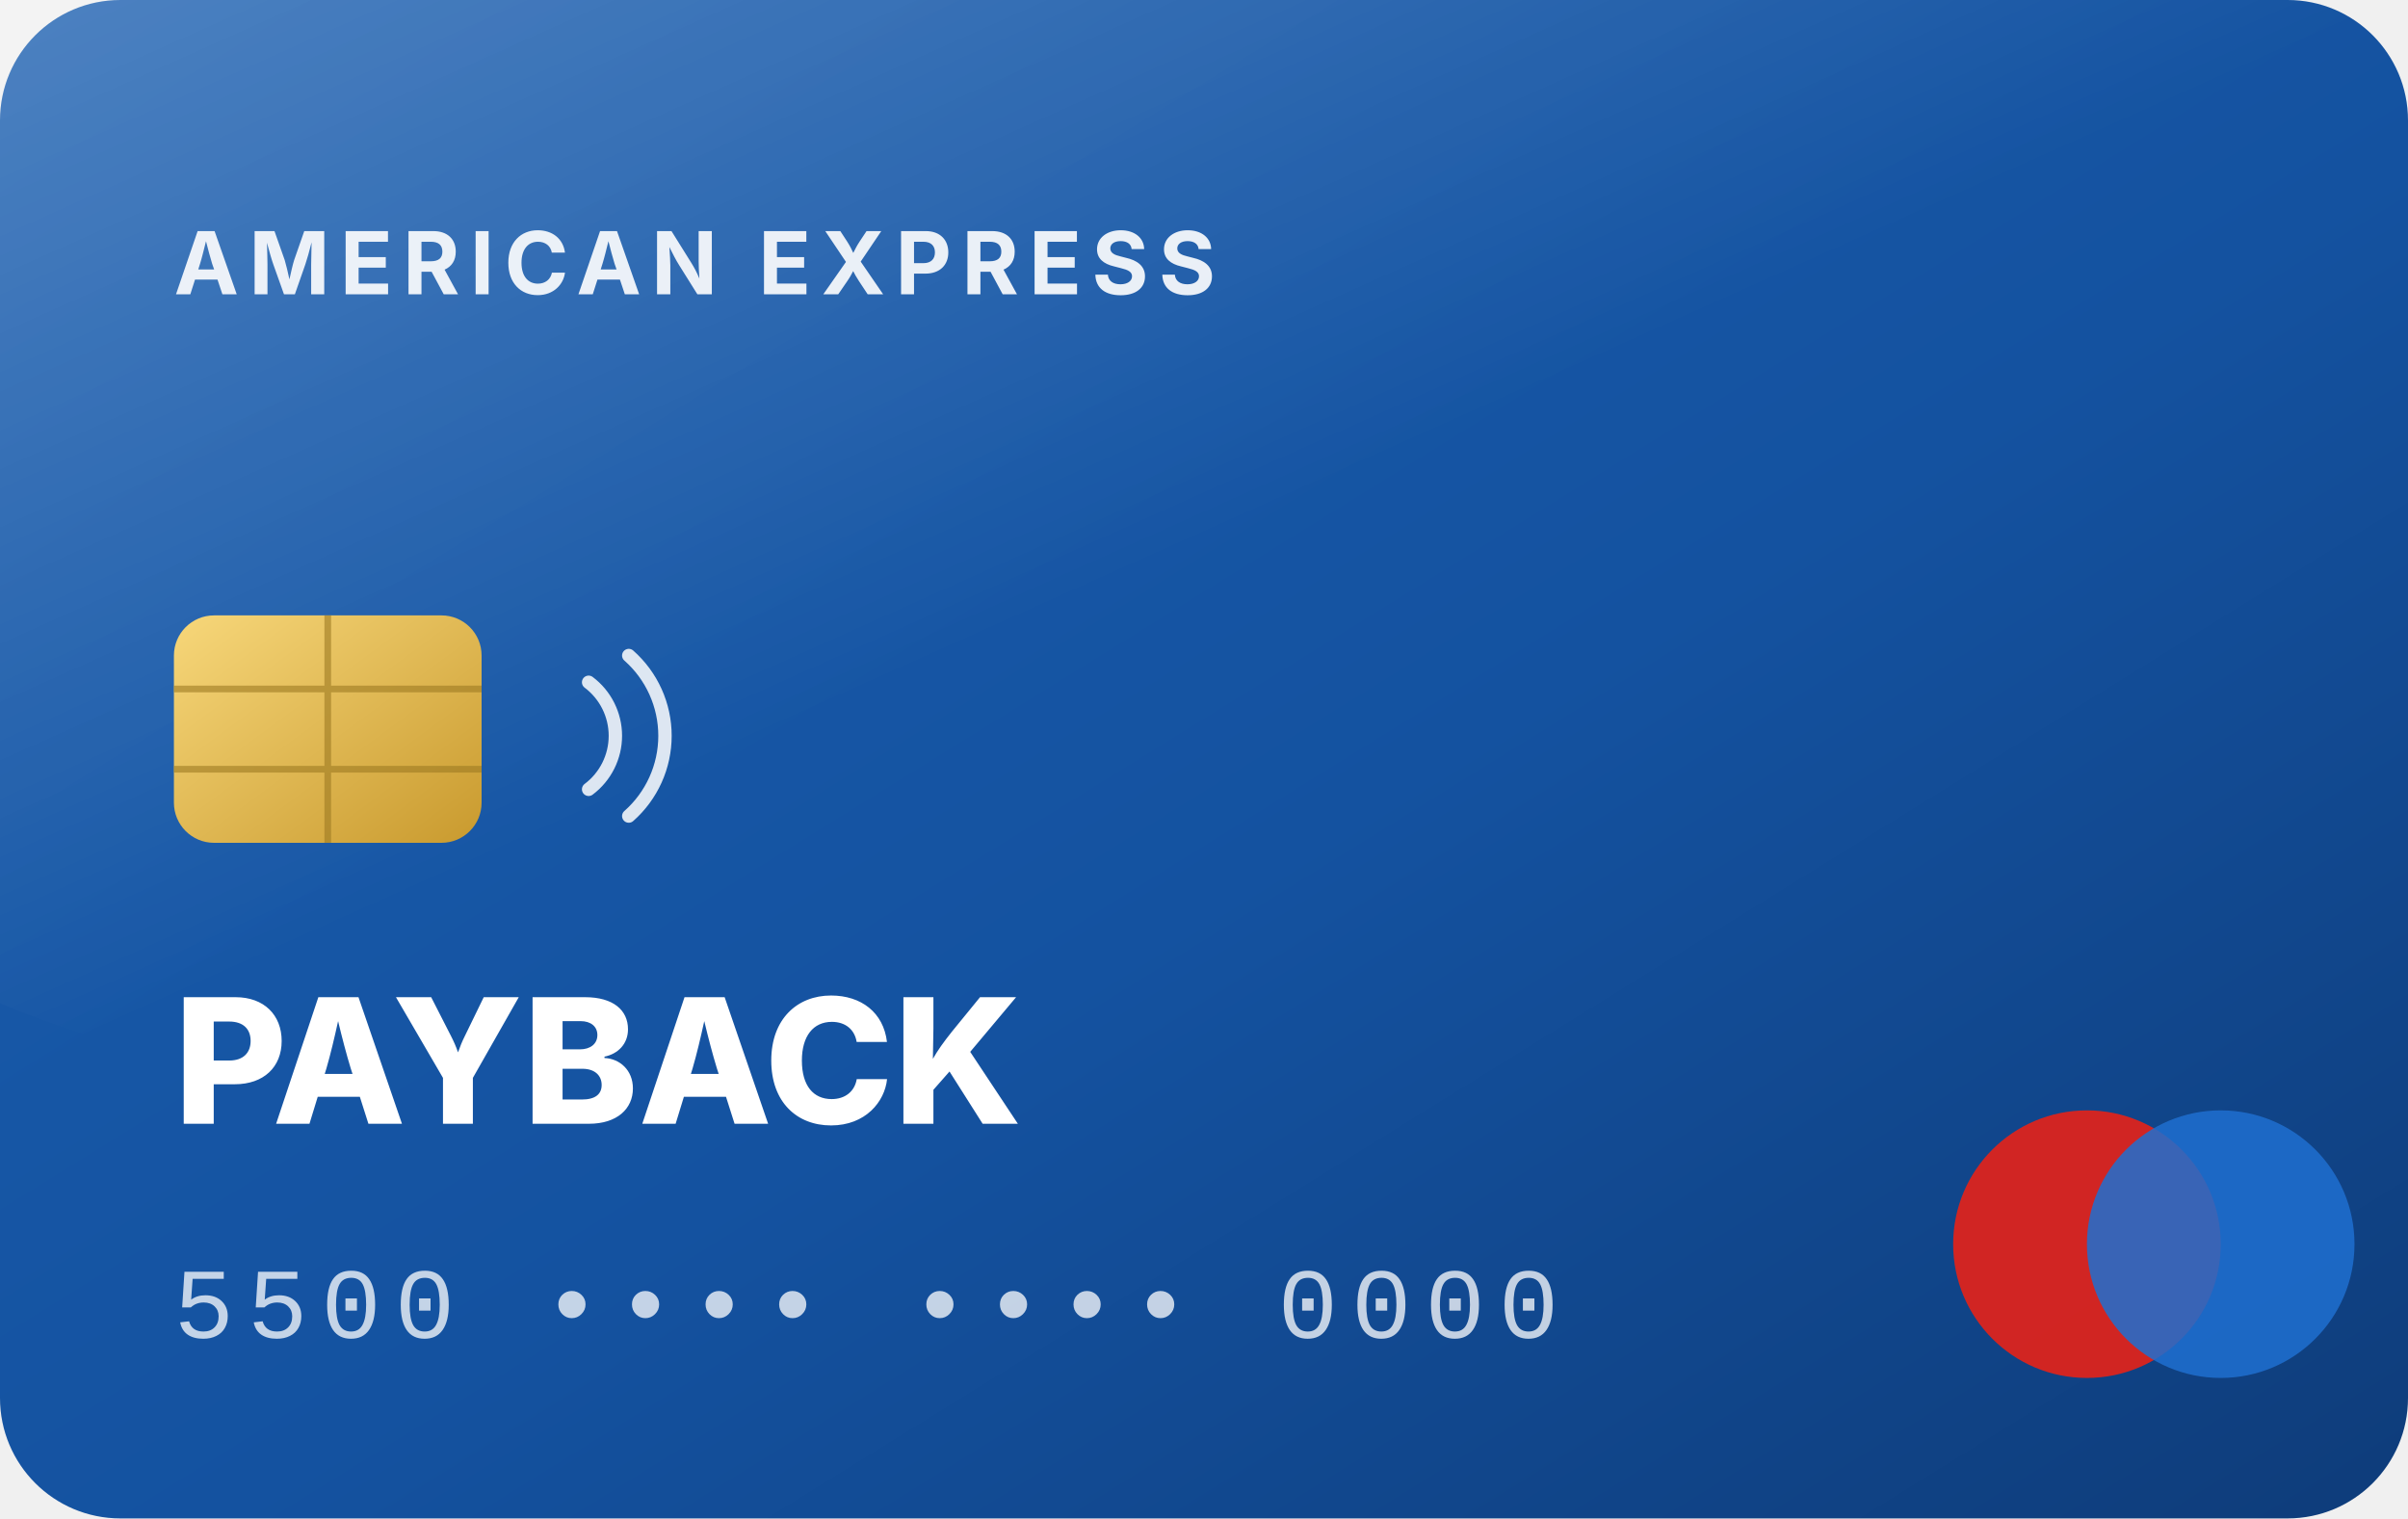
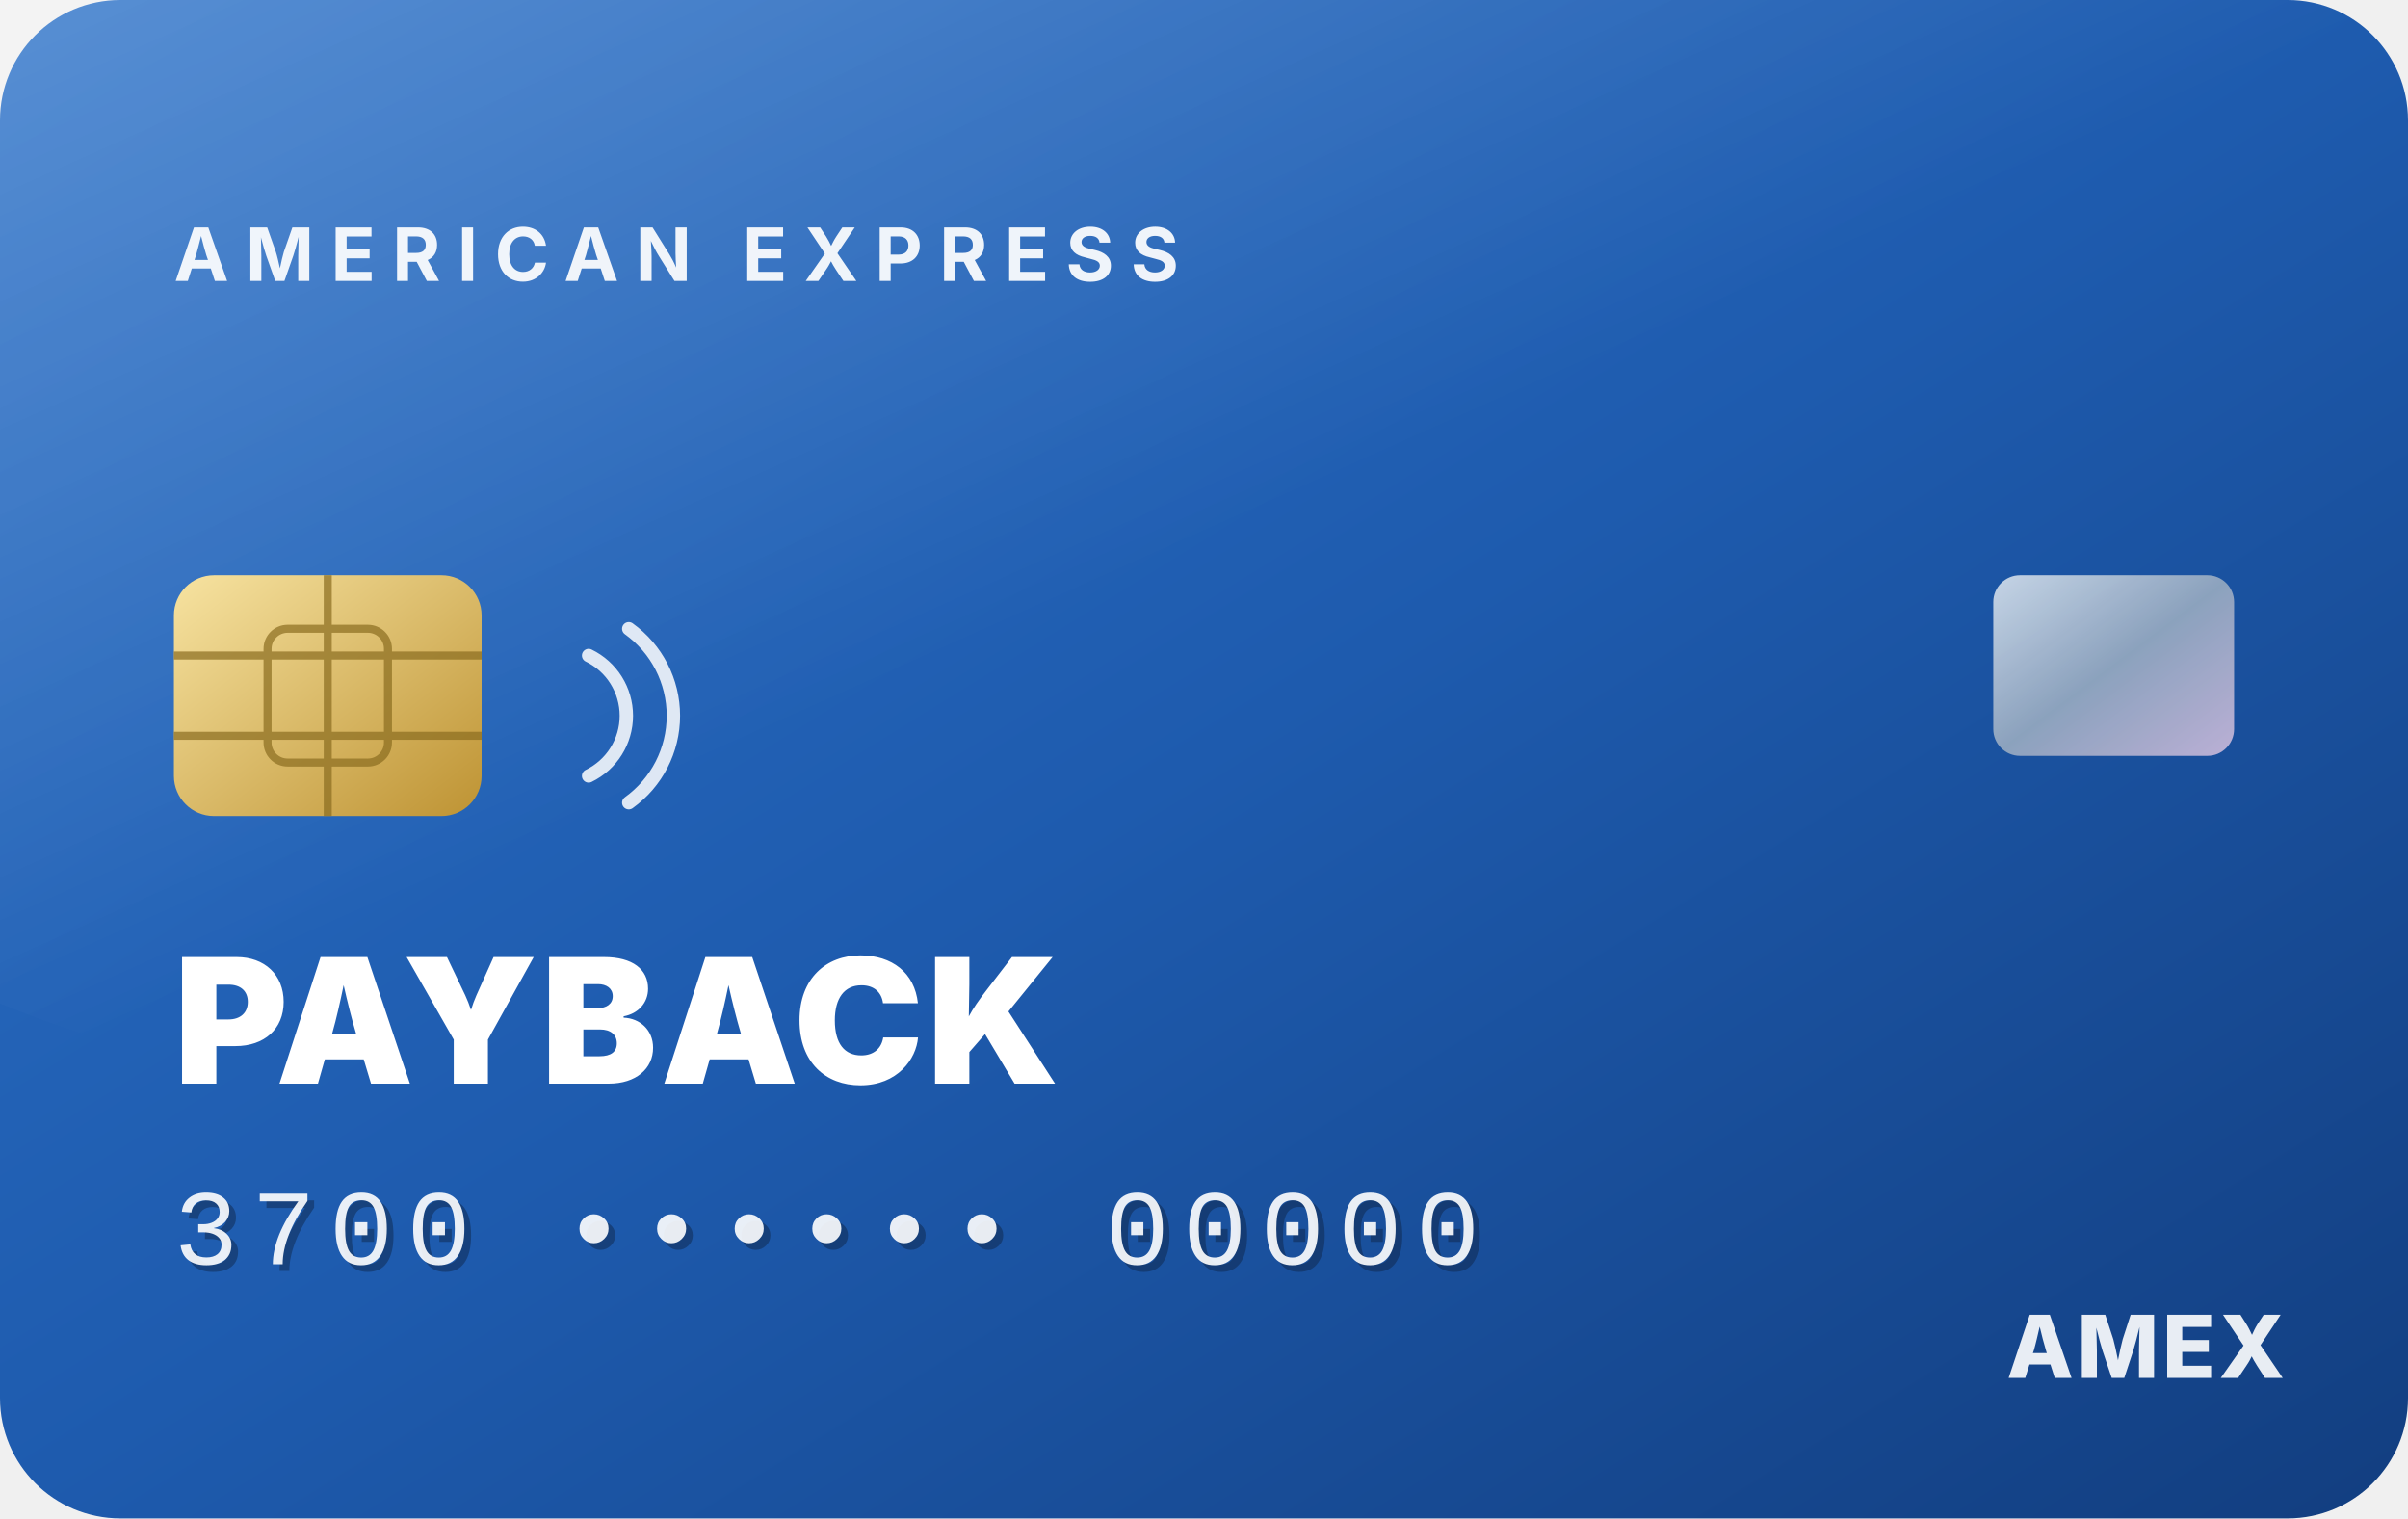
<svg xmlns="http://www.w3.org/2000/svg" viewBox="0 0 360 227" width="360" height="227" role="img" aria-label="PAYBACK American Express Karte">
  <defs>
-     <linearGradient id="amexBg" x1="0" y1="0" x2="1" y2="1">
-       <stop offset="0" stop-color="#1B5FB0" />
-       <stop offset="0.55" stop-color="#1452A0" />
-       <stop offset="1" stop-color="#0E3C7A" />
+     <linearGradient id="amBg" x1="0" y1="0" x2="1" y2="1">
+       <stop offset="0" stop-color="#2E73C9" />
+       <stop offset="0.5" stop-color="#1E5BAE" />
+       <stop offset="1" stop-color="#123E80" />
    </linearGradient>
-     <linearGradient id="amexSheen" x1="0" y1="0" x2="1" y2="1">
-       <stop offset="0" stop-color="#ffffff" stop-opacity="0.22" />
+     <linearGradient id="amSheen" x1="0" y1="0" x2="1" y2="1">
+       <stop offset="0" stop-color="#ffffff" stop-opacity="0.2" />
      <stop offset="0.5" stop-color="#ffffff" stop-opacity="0" />
    </linearGradient>
-     <linearGradient id="chip" x1="0" y1="0" x2="1" y2="1">
-       <stop offset="0" stop-color="#F7D77A" />
-       <stop offset="1" stop-color="#C99A2E" />
+     <linearGradient id="chipG2" x1="0" y1="0" x2="1" y2="1">
+       <stop offset="0" stop-color="#F7E3A1" />
+       <stop offset="1" stop-color="#BE9333" />
+     </linearGradient>
+     <linearGradient id="holo2" x1="0" y1="0" x2="1" y2="1">
+       <stop offset="0" stop-color="#e3eaf2" />
+       <stop offset="0.5" stop-color="#9fb0c2" />
+       <stop offset="1" stop-color="#d7c0e0" />
    </linearGradient>
  </defs>
-   <rect width="360" height="227" rx="18" fill="url(#amexBg)" />
-   <path d="M0 0 H360 V120 C250 70 120 200 0 150 Z" fill="url(#amexSheen)" />
-   <text x="26" y="44" font-family="Inter, Arial, sans-serif" font-size="13" font-weight="700" letter-spacing="1.5" fill="#FFFFFF" opacity="0.9">AMERICAN EXPRESS</text>
-   <rect x="26" y="92" width="46" height="34" rx="6" fill="url(#chip)" />
-   <path d="M26 103 H72 M26 115 H72 M49 92 V126" stroke="#9c7a22" stroke-width="1" opacity="0.6" />
-   <g transform="translate(86,96)" fill="none" stroke="#FFFFFF" stroke-width="2" stroke-linecap="round" opacity="0.85">
-     <path d="M2 6 A10 10 0 0 1 2 22" />
-     <path d="M8 2 A16 16 0 0 1 8 26" />
+   <rect width="360" height="227" rx="18" fill="url(#amBg)" />
+   <path d="M0 0 H360 V120 C250 70 120 200 0 150 Z" fill="url(#amSheen)" />
+   <text x="26" y="42" font-family="Inter, Arial, sans-serif" font-size="11" font-weight="700" letter-spacing="2.5" fill="#FFFFFF" opacity="0.92">AMERICAN EXPRESS</text>
+   <rect x="26" y="86" width="46" height="36" rx="6" fill="url(#chipG2)" />
+   <g stroke="#8a6c1f" stroke-width="1.2" opacity="0.7" fill="none">
+     <line x1="26" y1="98" x2="72" y2="98" />
+     <line x1="26" y1="110" x2="72" y2="110" />
+     <line x1="49" y1="86" x2="49" y2="122" />
+     <rect x="40" y="94" width="18" height="20" rx="3" />
  </g>
-   <text x="26" y="168" font-family="Inter, Arial, sans-serif" font-size="26" font-weight="800" fill="#FFFFFF">PAYBACK</text>
-   <text x="26" y="200" font-family="'Courier New', monospace" font-size="15" letter-spacing="2" fill="#FFFFFF" opacity="0.75">5500  ••••  ••••  0000</text>
-   <circle cx="312" cy="186" r="20" fill="#E2231A" opacity="0.92" />
-   <circle cx="332" cy="186" r="20" fill="#1F6FD0" opacity="0.85" />
+   <g transform="translate(86,92)" fill="none" stroke="#FFFFFF" stroke-width="2" stroke-linecap="round" opacity="0.85">
+     <path d="M2 6 A10 10 0 0 1 2 24" />
+     <path d="M8 2 A16 16 0 0 1 8 28" />
+   </g>
+   <rect x="298" y="86" width="36" height="27" rx="4" fill="url(#holo2)" opacity="0.85" />
+   <text x="26" y="162" font-family="Inter, Arial, sans-serif" font-size="26" font-weight="900" letter-spacing="0.5" fill="#FFFFFF">PAYBACK</text>
+   <text x="27" y="190" font-family="'Courier New', monospace" font-size="16" letter-spacing="2" fill="#0d2240" opacity="0.45">3700  ••••••  00000</text>
+   <text x="26" y="189" font-family="'Courier New', monospace" font-size="16" letter-spacing="2" fill="#FFFFFF" opacity="0.9">3700  ••••••  00000</text>
+   <text x="300" y="206" font-family="Inter, Arial, sans-serif" font-size="13" font-weight="800" letter-spacing="0.5" fill="#FFFFFF" opacity="0.9">AMEX</text>
</svg>
